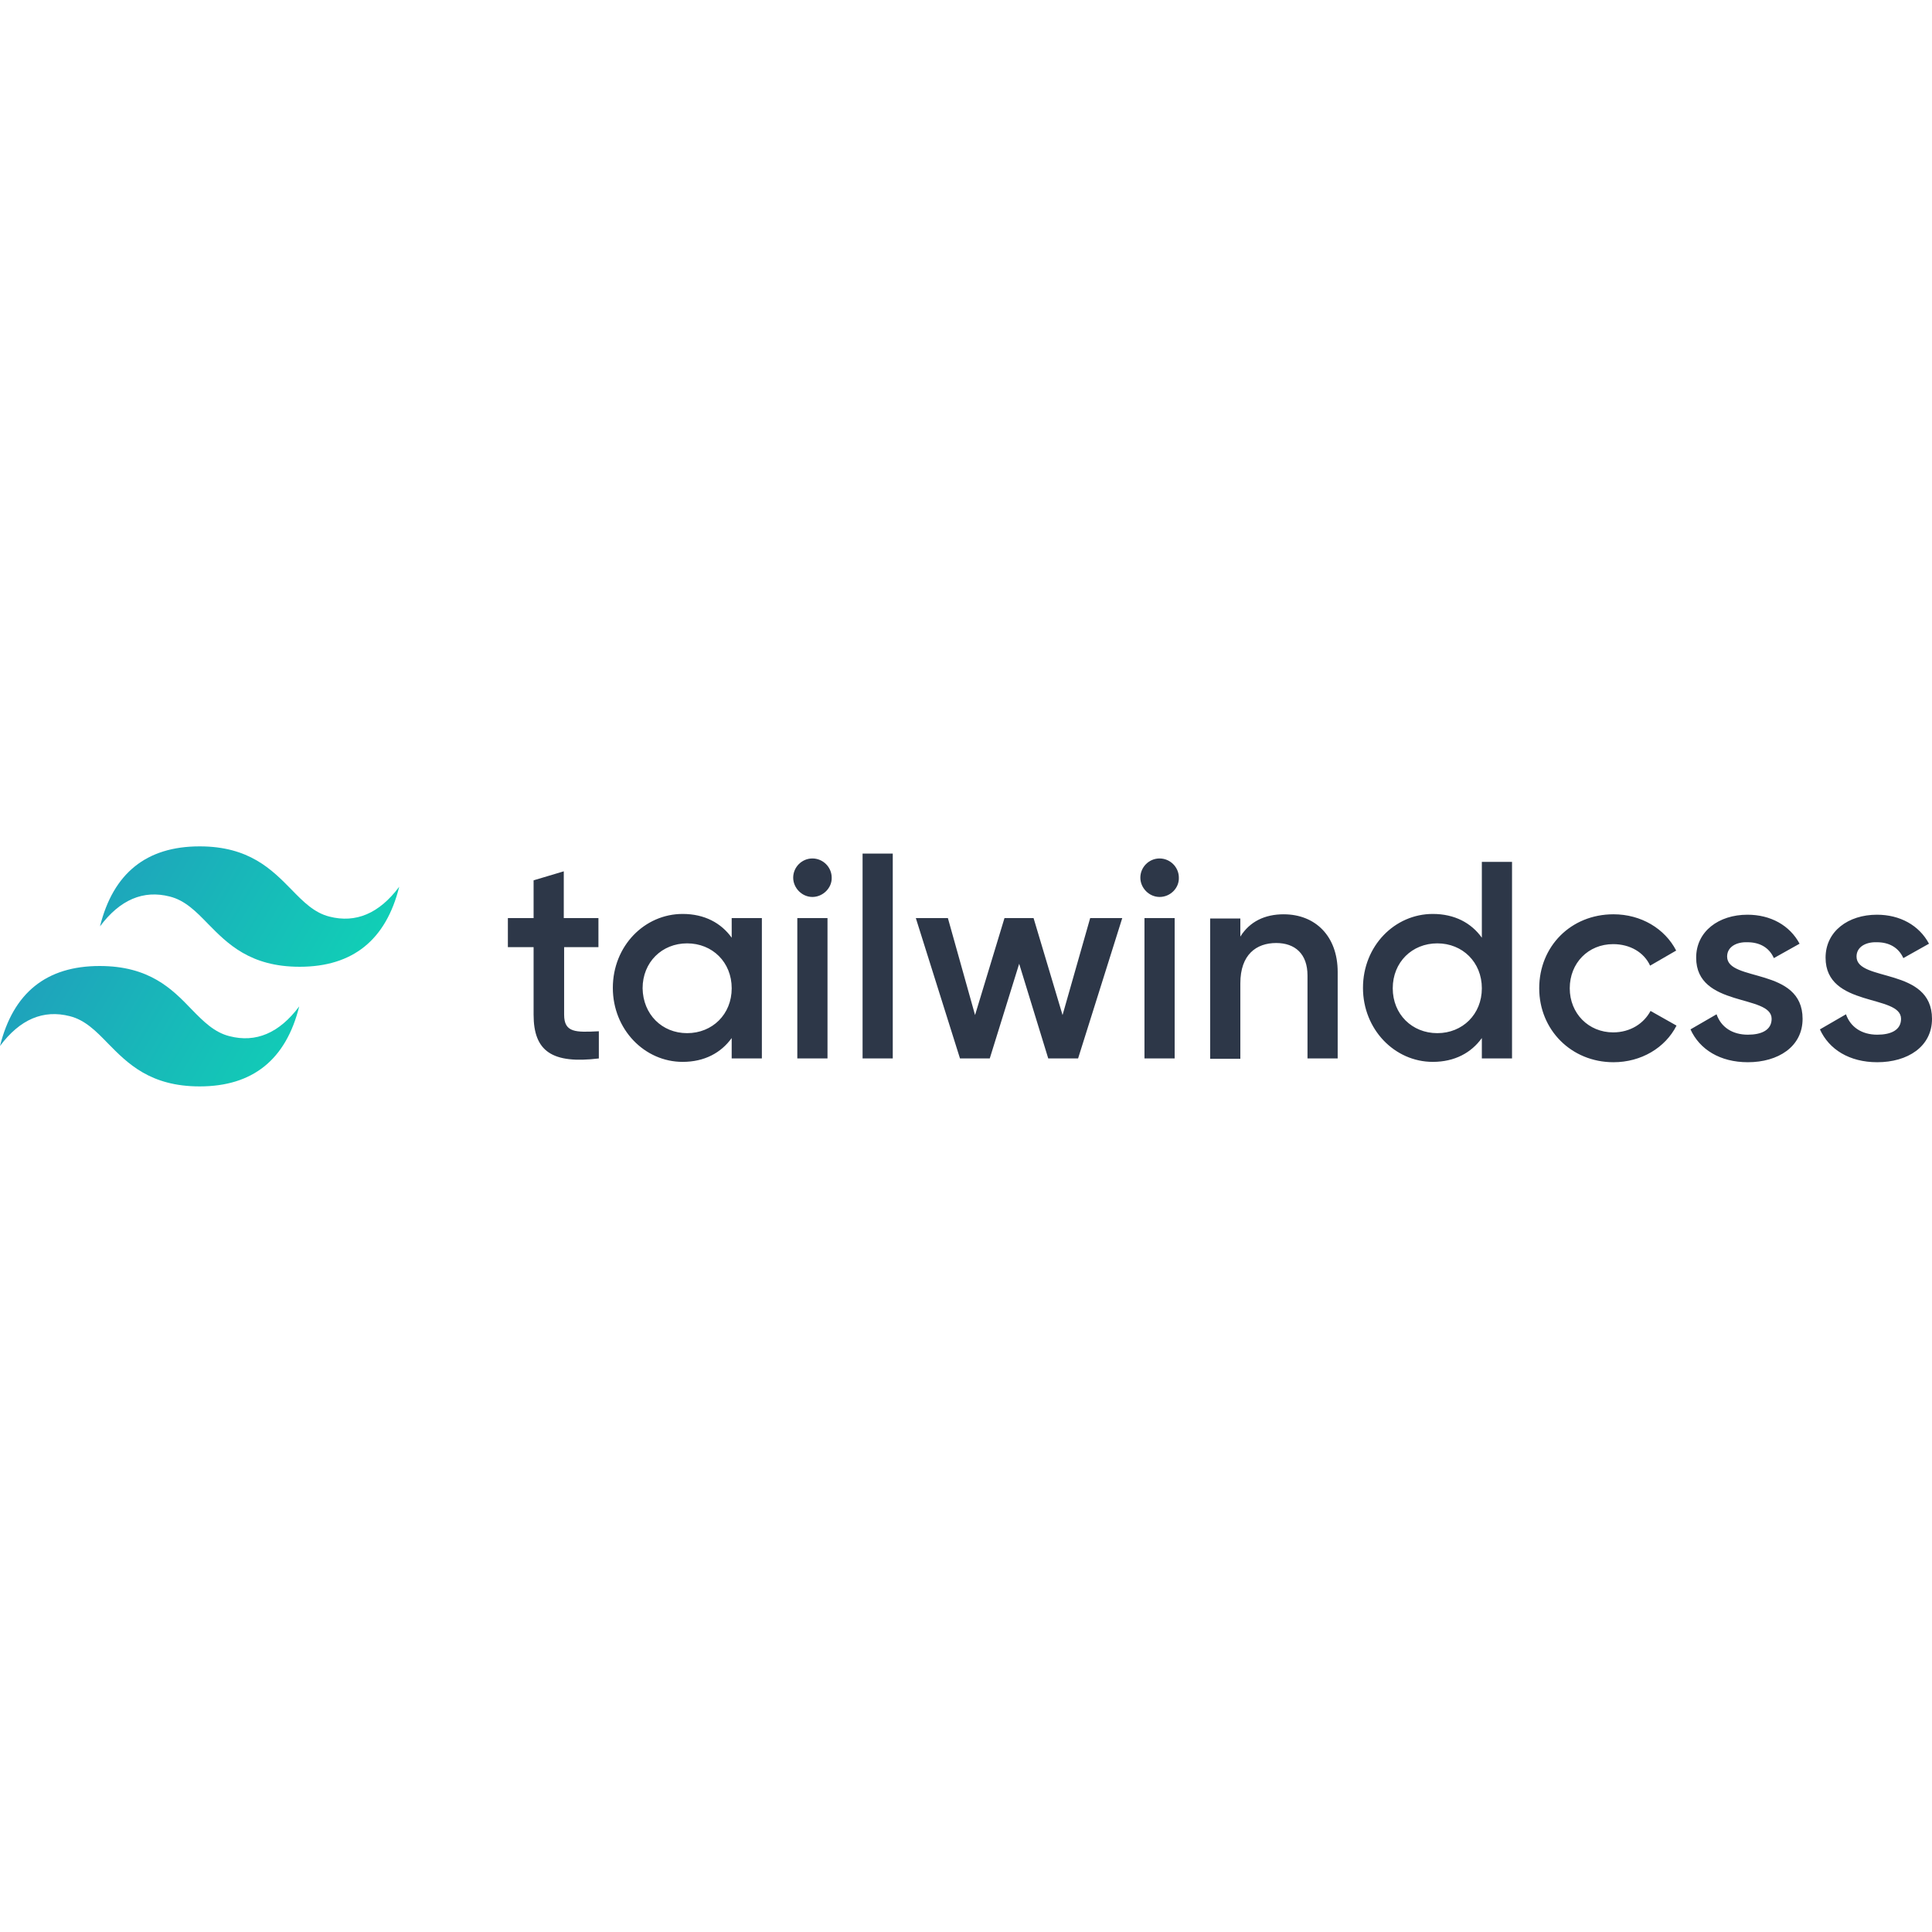
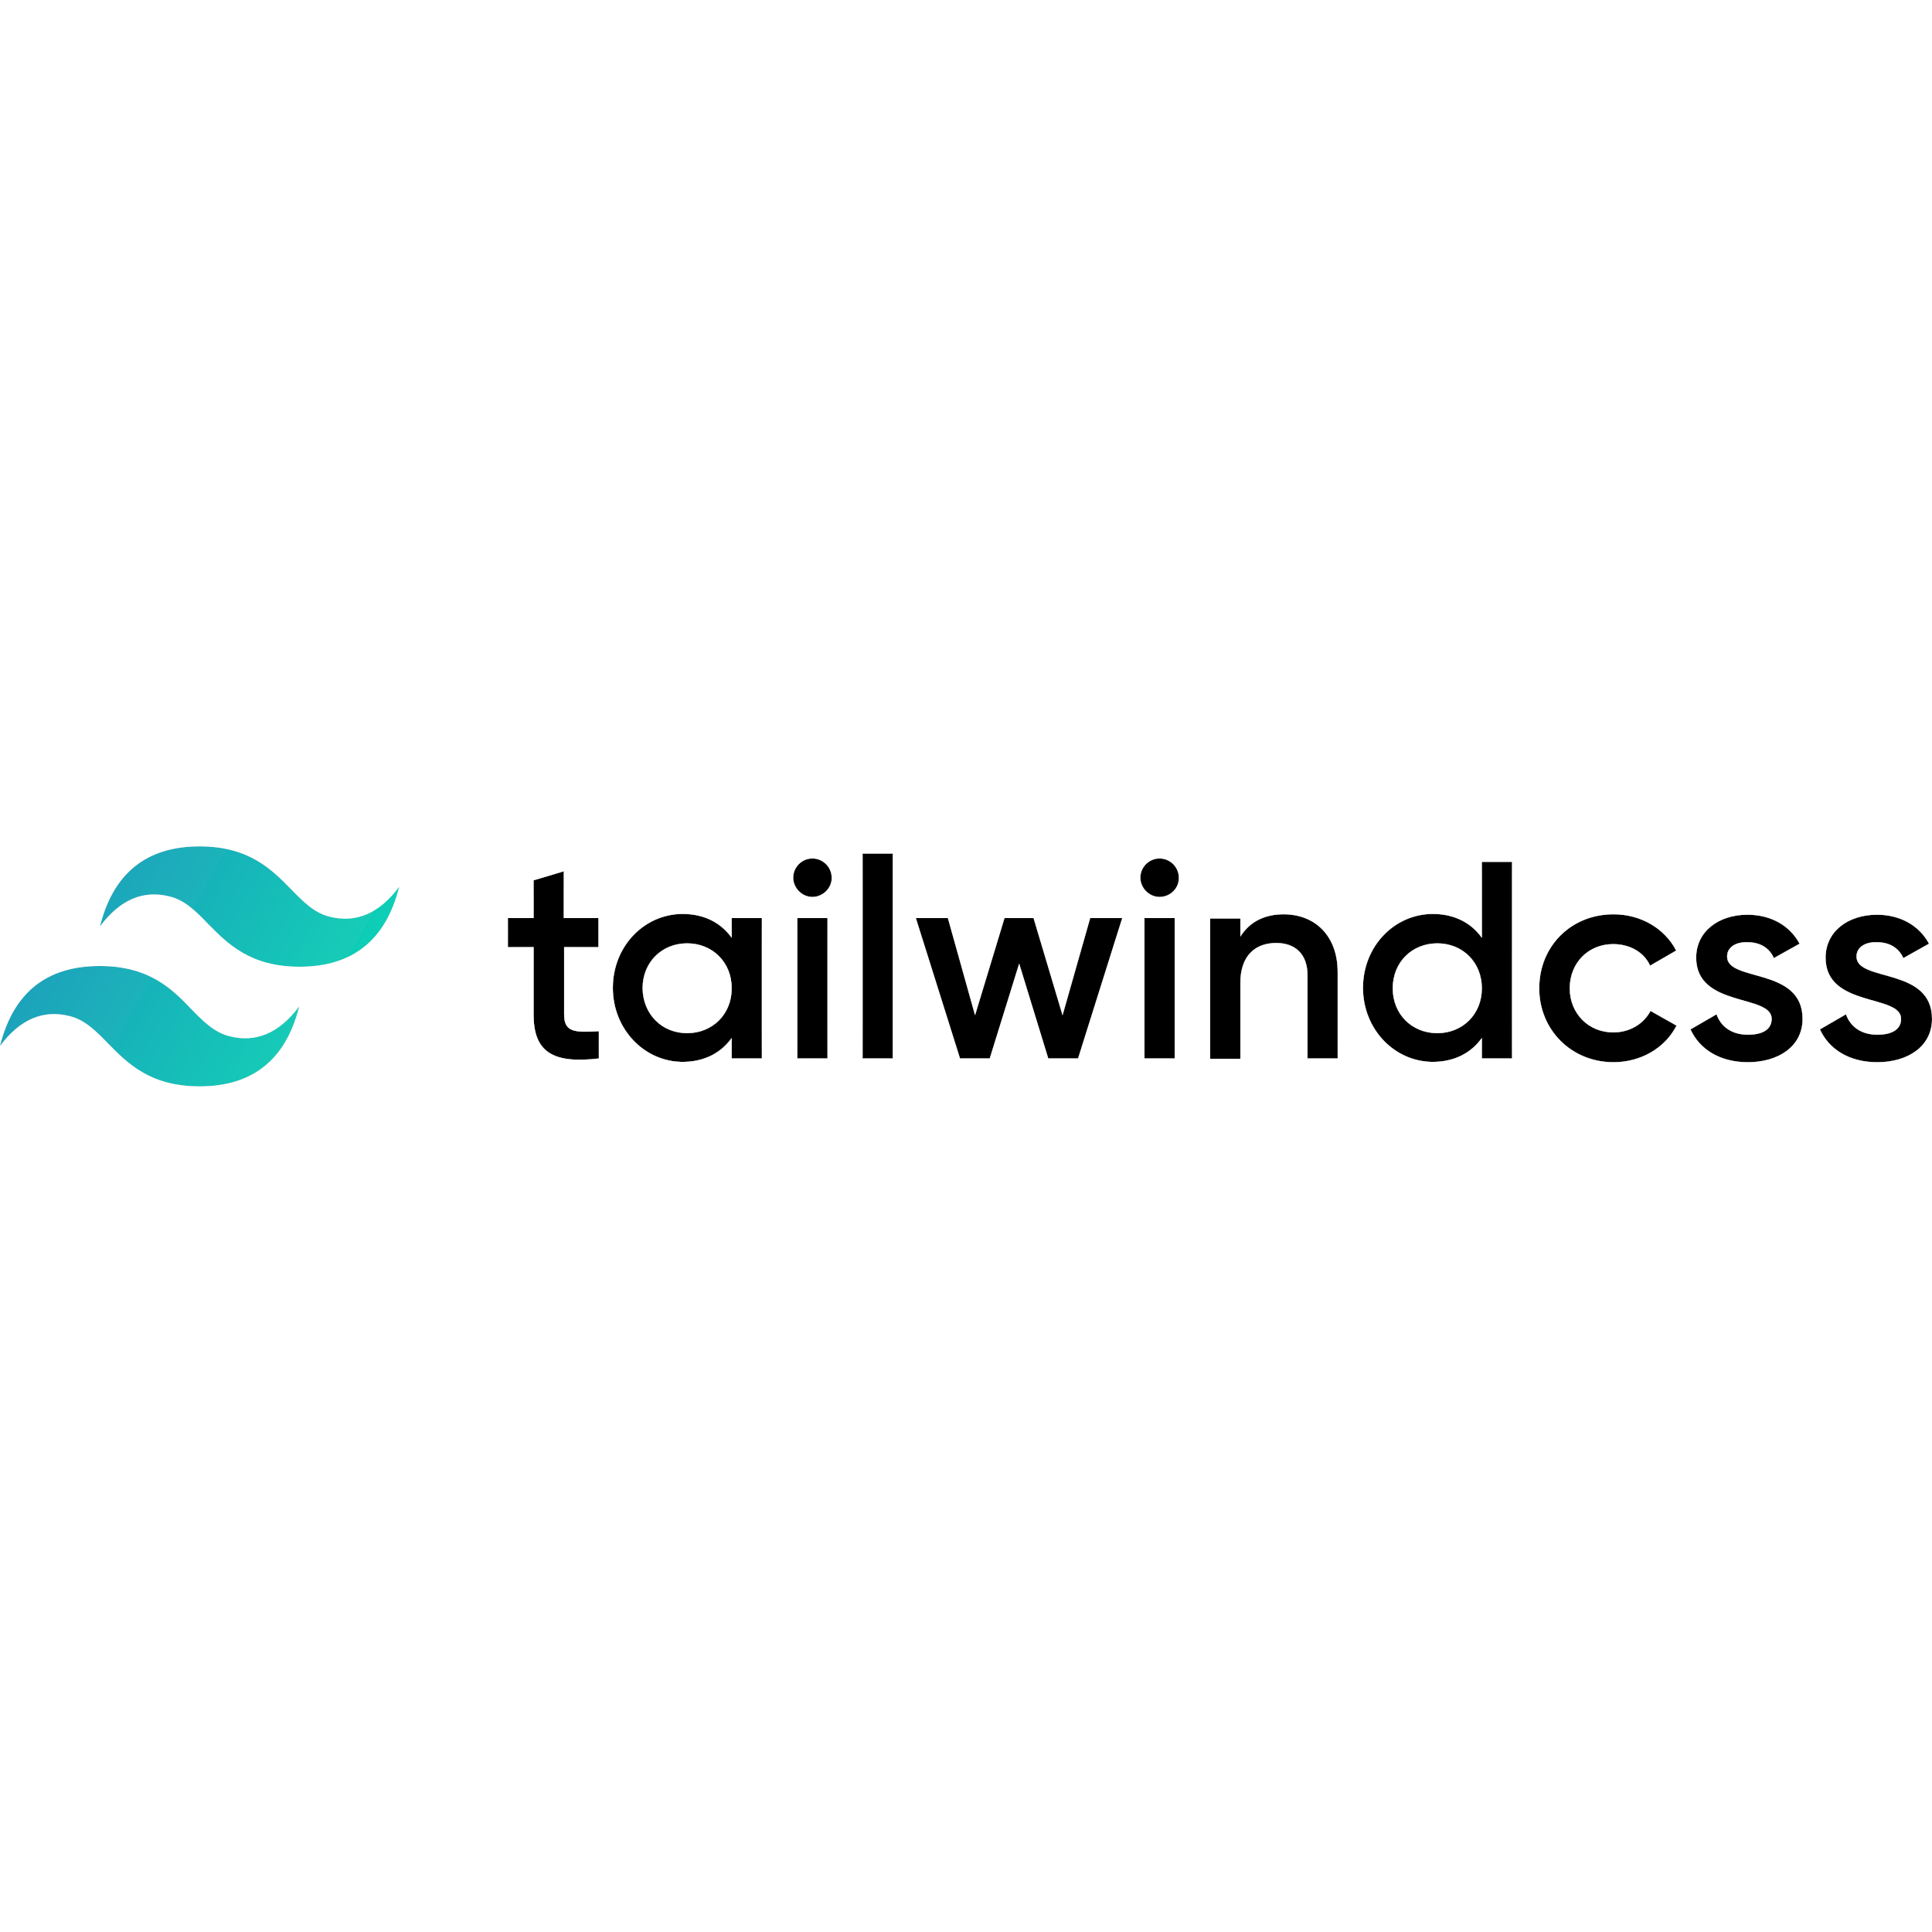
<svg xmlns="http://www.w3.org/2000/svg" viewBox="0 0 128 128">
+   <style>
+     path {
+       filter: drop-shadow(0px 0px 1px #fff);
+     }
+   </style>
  <defs>
    <linearGradient id="tailwindcss-original-wordmark-a" gradientUnits="userSpaceOnUse" x1="2.21" y1="511.596" x2="3.211" y2="511.596" gradientTransform="matrix(27.16757 5.6391 -9.3985 16.30055 4747.487 -8290.643)">
      <stop offset="0" stop-color="#2298bd" />
      <stop offset="1" stop-color="#0ed7b5" />
    </linearGradient>
  </defs>
  <path d="M13.227 56.074c-3.528 0-5.727 1.778-6.602 5.301 1.324-1.773 2.875-2.426 4.625-1.977 1 .25 1.727.977 2.523 1.801 1.301 1.324 2.801 2.852 6.079 2.852 3.523 0 5.722-1.778 6.597-5.301-1.324 1.773-2.875 2.426-4.625 1.977-1-.25-1.722-.977-2.523-1.801-1.301-1.324-2.801-2.852-6.074-2.852zM6.602 64C3.074 64 .875 65.773 0 69.3c1.324-1.777 2.875-2.425 4.625-1.976 1 .25 1.727.977 2.523 1.801 1.301 1.324 2.801 2.852 6.079 2.852 3.523 0 5.722-1.778 6.597-5.301-1.324 1.773-2.875 2.426-4.625 1.972-1-.25-1.722-.972-2.523-1.796C11.398 65.523 9.898 64 6.602 64zm0 0" fill="url(#tailwindcss-original-wordmark-a)" />
-   <path d="M39.676 62.75h-2.301v4.477c0 1.199.773 1.171 2.3 1.097v1.801c-3.1.375-4.323-.477-4.323-2.898V62.75h-1.704v-1.926h1.704v-2.5l2-.597v3.097h2.296v1.926zm8.8-1.926h2v9.301h-2v-1.352c-.703.977-1.8 1.579-3.25 1.579-2.527 0-4.624-2.153-4.624-4.903 0-2.773 2.097-4.898 4.625-4.898 1.449 0 2.546.597 3.25 1.574zm-2.953 7.625c1.676 0 2.954-1.25 2.954-2.972 0-1.727-1.278-2.977-2.954-2.977-1.671 0-2.949 1.25-2.949 2.977.028 1.722 1.278 2.972 2.95 2.972zm8.301-9.023c-.699 0-1.273-.602-1.273-1.278 0-.699.574-1.273 1.273-1.273.7 0 1.278.574 1.278 1.273.023.676-.579 1.278-1.278 1.278zm-1 10.699v-9.3h2v9.3zm4.324 0V56.551h2v13.574zm15.079-9.3h2.125l-2.926 9.3h-1.977l-1.926-6.273-1.949 6.273h-1.972l-2.926-9.3H62.8l1.8 6.425 1.95-6.426h1.926l1.921 6.426zm4.597-1.4c-.699 0-1.273-.6-1.273-1.277 0-.699.574-1.273 1.273-1.273.7 0 1.278.574 1.278 1.273.023.676-.551 1.278-1.278 1.278zm-1 10.7v-9.3h2v9.3zm9.227-9.55c2.074 0 3.574 1.425 3.574 3.823v5.727h-2v-5.5c0-1.426-.824-2.148-2.074-2.148-1.324 0-2.375.773-2.375 2.671v5h-2v-9.296h2v1.199c.625-1 1.625-1.477 2.875-1.477zm13.125-3.473h2v13.023h-2v-1.352c-.7.977-1.801 1.579-3.25 1.579-2.528 0-4.625-2.153-4.625-4.903 0-2.773 2.097-4.898 4.625-4.898 1.449 0 2.55.597 3.25 1.574zm-2.95 11.347c1.672 0 2.95-1.25 2.95-2.972 0-1.727-1.278-2.977-2.95-2.977-1.675 0-2.953 1.25-2.953 2.977 0 1.722 1.278 2.972 2.954 2.972zm11.672 1.926c-2.796 0-4.921-2.148-4.921-4.898 0-2.778 2.097-4.903 4.921-4.903 1.829 0 3.403.95 4.153 2.403l-1.727 1c-.398-.875-1.324-1.426-2.449-1.426-1.648 0-2.875 1.25-2.875 2.926 0 1.671 1.25 2.921 2.875 2.921 1.125 0 2.023-.574 2.477-1.421l1.722.972c-.75 1.477-2.347 2.426-4.176 2.426zm7.528-7c0 1.7 5 .676 5 4.125 0 1.852-1.625 2.875-3.625 2.875-1.852 0-3.2-.852-3.801-2.176l1.727-1c.296.852 1.046 1.352 2.074 1.352.898 0 1.574-.301 1.574-1.051 0-1.648-5-.727-5-4.05 0-1.75 1.5-2.848 3.398-2.848 1.528 0 2.801.699 3.454 1.921l-1.704.954c-.324-.727-.972-1.051-1.75-1.051-.722-.028-1.347.3-1.347.949zm8.574 0c0 1.7 5 .676 5 4.125 0 1.852-1.625 2.875-3.625 2.875-1.852 0-3.2-.852-3.8-2.176l1.726-1c.3.852 1.05 1.352 2.074 1.352.898 0 1.574-.301 1.574-1.051 0-1.648-5-.727-5-4.05 0-1.75 1.5-2.848 3.403-2.848 1.523 0 2.796.699 3.449 1.921l-1.7.954c-.328-.727-.976-1.051-1.75-1.051-.726-.028-1.351.3-1.351.949zm0 0" fill="#2d3748" />
+   <path d="M39.676 62.75h-2.301v4.477c0 1.199.773 1.171 2.3 1.097v1.801c-3.1.375-4.323-.477-4.323-2.898V62.75h-1.704v-1.926h1.704v-2.5l2-.597v3.097h2.296v1.926zm8.8-1.926h2v9.301h-2v-1.352c-.703.977-1.8 1.579-3.25 1.579-2.527 0-4.624-2.153-4.624-4.903 0-2.773 2.097-4.898 4.625-4.898 1.449 0 2.546.597 3.25 1.574zm-2.953 7.625c1.676 0 2.954-1.25 2.954-2.972 0-1.727-1.278-2.977-2.954-2.977-1.671 0-2.949 1.25-2.949 2.977.028 1.722 1.278 2.972 2.95 2.972zm8.301-9.023c-.699 0-1.273-.602-1.273-1.278 0-.699.574-1.273 1.273-1.273.7 0 1.278.574 1.278 1.273.023.676-.579 1.278-1.278 1.278zm-1 10.699v-9.3h2v9.3zm4.324 0V56.551h2v13.574zm15.079-9.3h2.125l-2.926 9.3h-1.977l-1.926-6.273-1.949 6.273h-1.972l-2.926-9.3H62.8l1.8 6.425 1.95-6.426h1.926l1.921 6.426zm4.597-1.4c-.699 0-1.273-.6-1.273-1.277 0-.699.574-1.273 1.273-1.273.7 0 1.278.574 1.278 1.273.023.676-.551 1.278-1.278 1.278zm-1 10.7v-9.3h2v9.3zm9.227-9.55c2.074 0 3.574 1.425 3.574 3.823v5.727h-2v-5.5c0-1.426-.824-2.148-2.074-2.148-1.324 0-2.375.773-2.375 2.671v5h-2v-9.296h2v1.199c.625-1 1.625-1.477 2.875-1.477zm13.125-3.473h2v13.023h-2v-1.352c-.7.977-1.801 1.579-3.25 1.579-2.528 0-4.625-2.153-4.625-4.903 0-2.773 2.097-4.898 4.625-4.898 1.449 0 2.55.597 3.25 1.574zm-2.95 11.347c1.672 0 2.95-1.25 2.95-2.972 0-1.727-1.278-2.977-2.95-2.977-1.675 0-2.953 1.25-2.953 2.977 0 1.722 1.278 2.972 2.954 2.972zm11.672 1.926c-2.796 0-4.921-2.148-4.921-4.898 0-2.778 2.097-4.903 4.921-4.903 1.829 0 3.403.95 4.153 2.403l-1.727 1c-.398-.875-1.324-1.426-2.449-1.426-1.648 0-2.875 1.25-2.875 2.926 0 1.671 1.25 2.921 2.875 2.921 1.125 0 2.023-.574 2.477-1.421l1.722.972c-.75 1.477-2.347 2.426-4.176 2.426zm7.528-7c0 1.7 5 .676 5 4.125 0 1.852-1.625 2.875-3.625 2.875-1.852 0-3.2-.852-3.801-2.176l1.727-1c.296.852 1.046 1.352 2.074 1.352.898 0 1.574-.301 1.574-1.051 0-1.648-5-.727-5-4.05 0-1.75 1.5-2.848 3.398-2.848 1.528 0 2.801.699 3.454 1.921l-1.704.954c-.324-.727-.972-1.051-1.75-1.051-.722-.028-1.347.3-1.347.949zm8.574 0c0 1.7 5 .676 5 4.125 0 1.852-1.625 2.875-3.625 2.875-1.852 0-3.2-.852-3.8-2.176l1.726-1c.3.852 1.05 1.352 2.074 1.352.898 0 1.574-.301 1.574-1.051 0-1.648-5-.727-5-4.05 0-1.75 1.5-2.848 3.403-2.848 1.523 0 2.796.699 3.449 1.921l-1.7.954c-.328-.727-.976-1.051-1.75-1.051-.726-.028-1.351.3-1.351.949zm0 0" fill="#000000" />
</svg>
